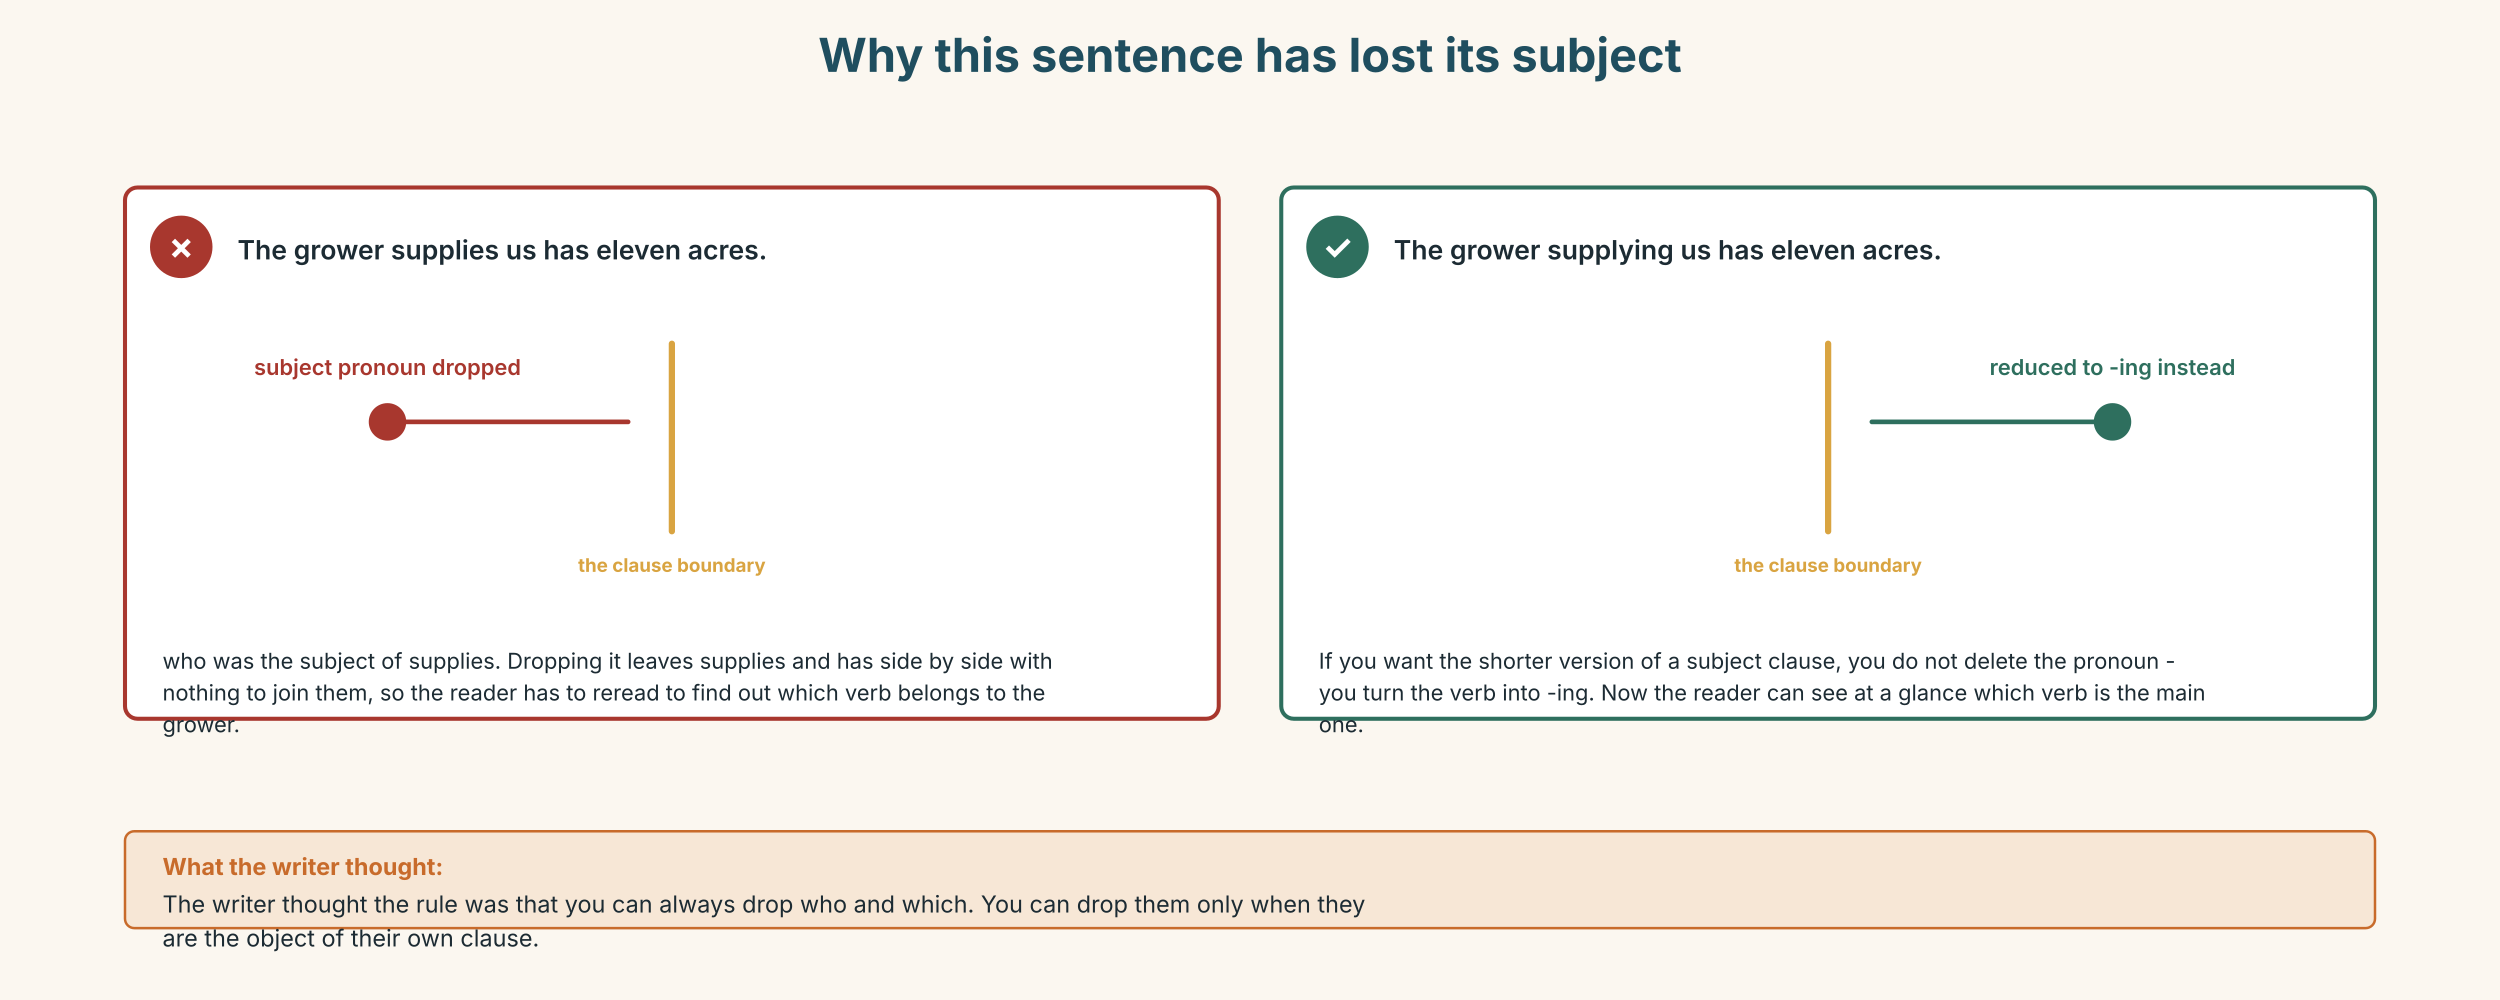
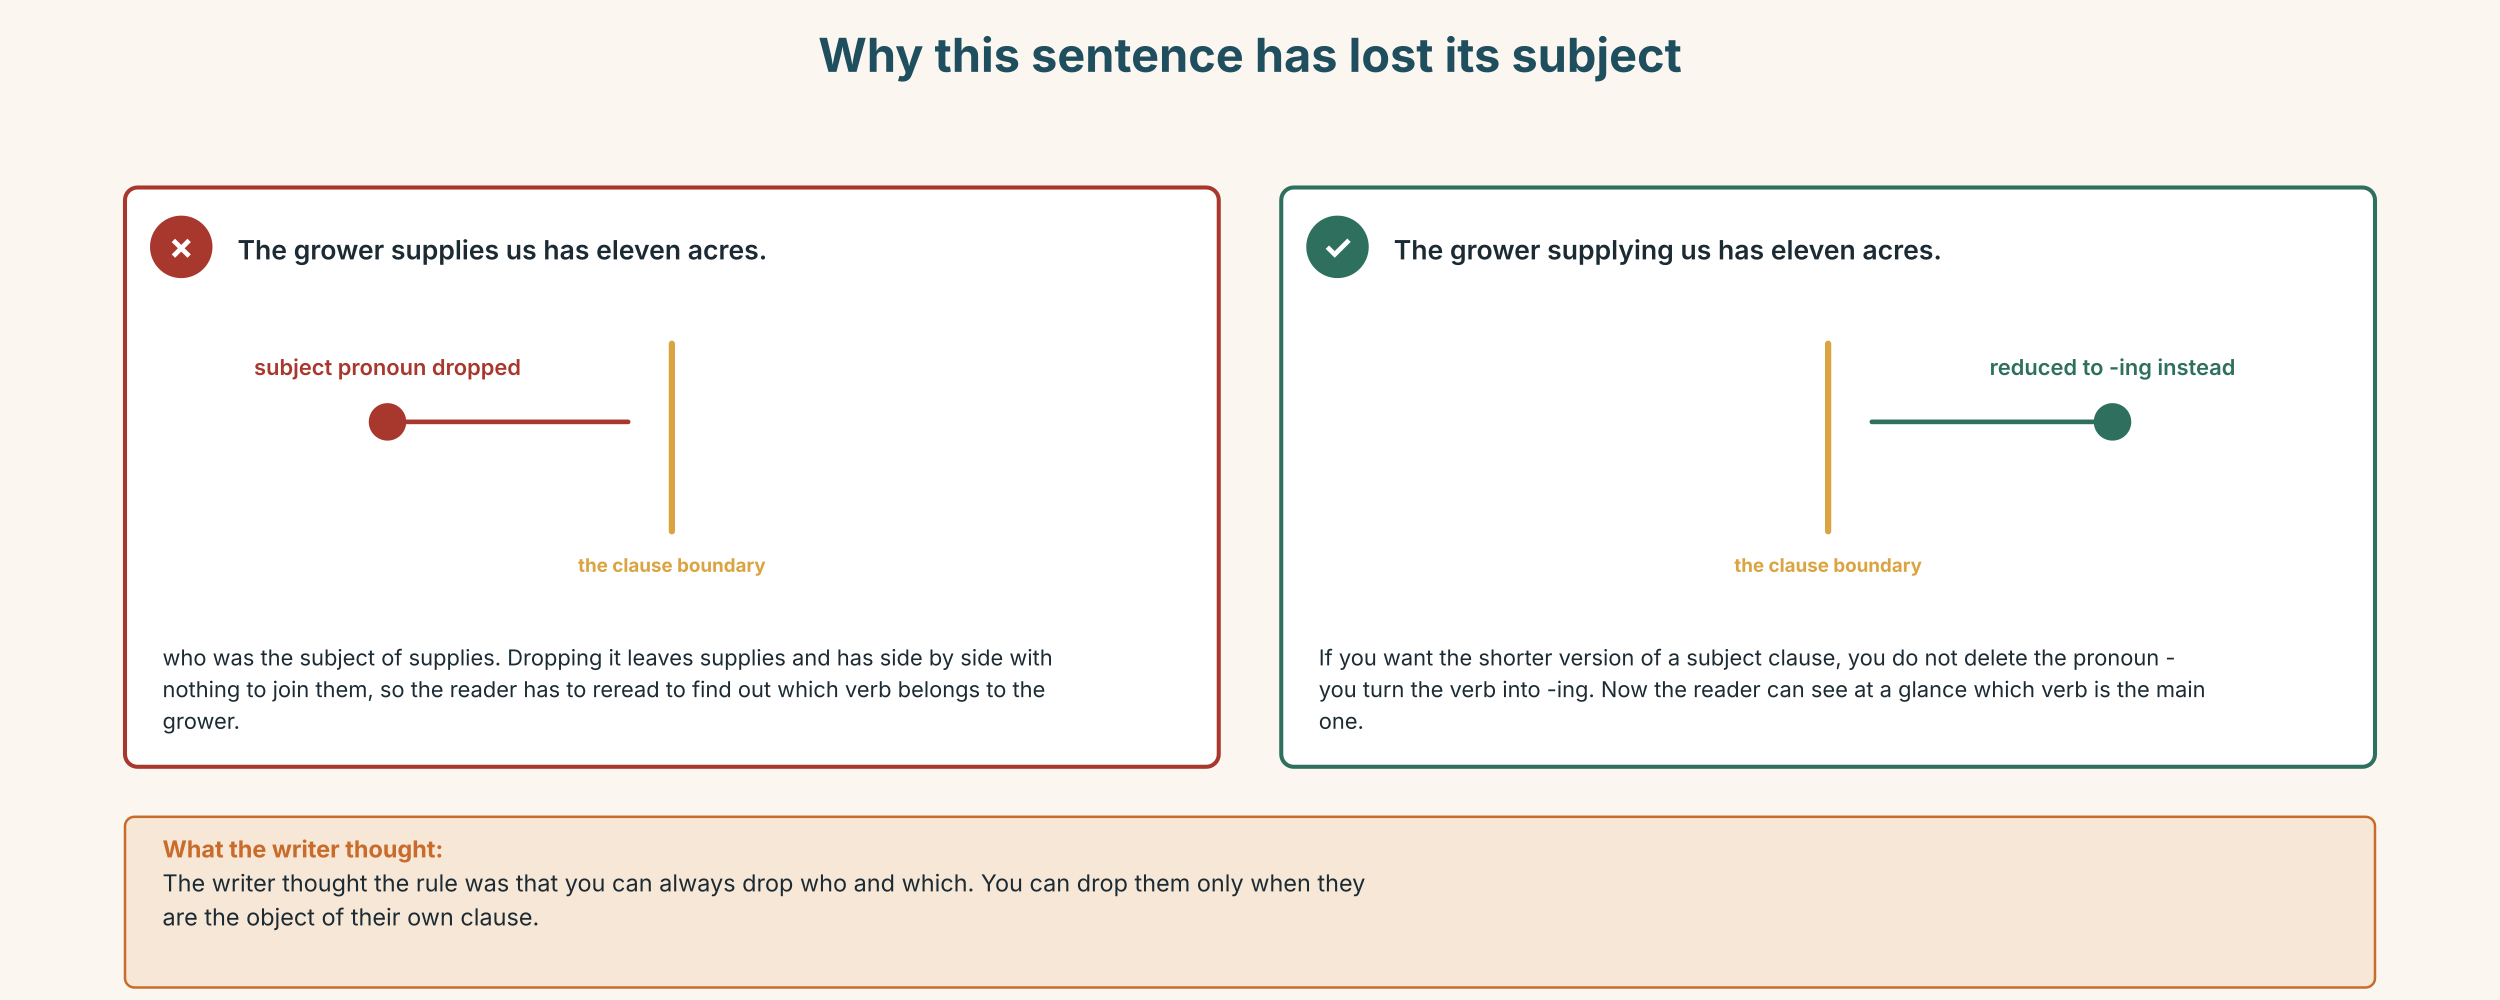
<svg xmlns="http://www.w3.org/2000/svg" width="1600" height="640" viewBox="0 0 1600 640">
  <g id="00_ground">
    <rect x="0" y="0" width="1600" height="640" rx="0" fill="#FBF7F0" />
  </g>
  <g id="10_context">
-     <rect x="80.0" y="120" width="700.0" height="340" rx="8" fill="#FFFFFF" stroke="#A8372E" stroke-width="2.6" />
+     <rect x="80.0" y="120" width="700.0" height="370.75" rx="8" fill="#FFFFFF" stroke="#A8372E" stroke-width="2.6" />
    <circle cx="116.0" cy="158" r="20" fill="#A8372E" />
    <text x="116.0" y="166" font-family="Inter, DejaVu Sans, sans-serif" font-size="22" fill="#FFFFFF" text-anchor="middle" font-weight="700" font-style="normal">✗</text>
-     <rect x="820.0" y="120" width="700.0" height="340" rx="8" fill="#FFFFFF" stroke="#2E6F5E" stroke-width="2.6" />
+     <rect x="820.0" y="120" width="700.0" height="370.75" rx="8" fill="#FFFFFF" stroke="#2E6F5E" stroke-width="2.6" />
    <circle cx="856.0" cy="158" r="20" fill="#2E6F5E" />
    <text x="856.0" y="166" font-family="Inter, DejaVu Sans, sans-serif" font-size="22" fill="#FFFFFF" text-anchor="middle" font-weight="700" font-style="normal">✓</text>
  </g>
  <g id="20_subject">
    <text x="152.0" y="166" font-family="Inter, DejaVu Sans, sans-serif" font-size="17" fill="#1C2B33" text-anchor="start" font-weight="600" font-style="normal">The grower supplies us has eleven acres.</text>
    <line x1="430.0" y1="220" x2="430.0" y2="340" stroke="#D9A441" stroke-width="4" stroke-linecap="round" />
    <text x="430.0" y="366" font-family="Inter, DejaVu Sans, sans-serif" font-size="12" fill="#D9A441" text-anchor="middle" font-weight="700" font-style="normal">the clause boundary</text>
    <circle cx="248.0" cy="270" r="12" fill="#A8372E" />
    <path d="M 248.0 270 L 402.0 270" fill="none" stroke="#A8372E" stroke-width="3" stroke-linecap="round" stroke-linejoin="round" />
    <text x="248.0" y="240" font-family="Inter, DejaVu Sans, sans-serif" font-size="14" fill="#A8372E" text-anchor="middle" font-weight="600" font-style="normal">subject pronoun dropped</text>
-     <text x="104.0" y="428.0" font-family="Inter, DejaVu Sans, sans-serif" font-size="14" fill="#1C2B33" text-anchor="start" font-weight="400" font-style="normal">who was the subject of supplies. Dropping it leaves supplies and has side by side with</text>
-     <text x="104.0" y="448.3" font-family="Inter, DejaVu Sans, sans-serif" font-size="14" fill="#1C2B33" text-anchor="start" font-weight="400" font-style="normal">nothing to join them, so the reader has to reread to find out which verb belongs to the</text>
-     <text x="104.0" y="468.6" font-family="Inter, DejaVu Sans, sans-serif" font-size="14" fill="#1C2B33" text-anchor="start" font-weight="400" font-style="normal">grower.</text>
+     <text x="104.0" y="425.85" font-family="Inter, DejaVu Sans, sans-serif" font-size="14" fill="#1C2B33" text-anchor="start" font-weight="400" font-style="normal">who was the subject of supplies. Dropping it leaves supplies and has side by side with</text>
+     <text x="104.0" y="446.15" font-family="Inter, DejaVu Sans, sans-serif" font-size="14" fill="#1C2B33" text-anchor="start" font-weight="400" font-style="normal">nothing to join them, so the reader has to reread to find out which verb belongs to the</text>
+     <text x="104.0" y="466.45" font-family="Inter, DejaVu Sans, sans-serif" font-size="14" fill="#1C2B33" text-anchor="start" font-weight="400" font-style="normal">grower.</text>
    <text x="892.0" y="166" font-family="Inter, DejaVu Sans, sans-serif" font-size="17" fill="#1C2B33" text-anchor="start" font-weight="600" font-style="normal">The grower supplying us has eleven acres.</text>
    <line x1="1170.0" y1="220" x2="1170.0" y2="340" stroke="#D9A441" stroke-width="4" stroke-linecap="round" />
    <text x="1170.0" y="366" font-family="Inter, DejaVu Sans, sans-serif" font-size="12" fill="#D9A441" text-anchor="middle" font-weight="700" font-style="normal">the clause boundary</text>
    <circle cx="1352.0" cy="270" r="12" fill="#2E6F5E" />
    <path d="M 1352.0 270 L 1198.0 270" fill="none" stroke="#2E6F5E" stroke-width="3" stroke-linecap="round" stroke-linejoin="round" />
    <text x="1352.0" y="240" font-family="Inter, DejaVu Sans, sans-serif" font-size="14" fill="#2E6F5E" text-anchor="middle" font-weight="600" font-style="normal">reduced to -ing instead</text>
-     <text x="844.0" y="428.0" font-family="Inter, DejaVu Sans, sans-serif" font-size="14" fill="#1C2B33" text-anchor="start" font-weight="400" font-style="normal">If you want the shorter version of a subject clause, you do not delete the pronoun -</text>
-     <text x="844.0" y="448.3" font-family="Inter, DejaVu Sans, sans-serif" font-size="14" fill="#1C2B33" text-anchor="start" font-weight="400" font-style="normal">you turn the verb into -ing. Now the reader can see at a glance which verb is the main</text>
-     <text x="844.0" y="468.6" font-family="Inter, DejaVu Sans, sans-serif" font-size="14" fill="#1C2B33" text-anchor="start" font-weight="400" font-style="normal">one.</text>
+     <text x="844.0" y="425.85" font-family="Inter, DejaVu Sans, sans-serif" font-size="14" fill="#1C2B33" text-anchor="start" font-weight="400" font-style="normal">If you want the shorter version of a subject clause, you do not delete the pronoun -</text>
+     <text x="844.0" y="446.15" font-family="Inter, DejaVu Sans, sans-serif" font-size="14" fill="#1C2B33" text-anchor="start" font-weight="400" font-style="normal">you turn the verb into -ing. Now the reader can see at a glance which verb is the main</text>
+     <text x="844.0" y="466.45" font-family="Inter, DejaVu Sans, sans-serif" font-size="14" fill="#1C2B33" text-anchor="start" font-weight="400" font-style="normal">one.</text>
  </g>
  <g id="40_callouts">
    <text x="800.0" y="46" font-family="Inter, DejaVu Sans, sans-serif" font-size="30" fill="#1F4E5F" text-anchor="middle" font-weight="700" font-style="normal">Why this sentence has lost its subject</text>
-     <rect x="80" y="532" width="1440" height="62" rx="6" fill="#F7E7D6" stroke="#C86B2B" stroke-width="1.6" />
-     <text x="104" y="560" font-family="Inter, DejaVu Sans, sans-serif" font-size="15" fill="#C86B2B" text-anchor="start" font-weight="700" font-style="normal">What the writer thought:</text>
-     <text x="104" y="584.0" font-family="Inter, DejaVu Sans, sans-serif" font-size="15" fill="#1C2B33" text-anchor="start" font-weight="400" font-style="normal">The writer thought the rule was that you can always drop who and which. You can drop them only when they</text>
-     <text x="104" y="605.75" font-family="Inter, DejaVu Sans, sans-serif" font-size="15" fill="#1C2B33" text-anchor="start" font-weight="400" font-style="normal">are the object of their own clause.</text>
+     <rect x="80" y="522.75" width="1440" height="109.25" rx="6" fill="#F7E7D6" stroke="#C86B2B" stroke-width="1.6" />
+     <text x="104" y="548.75" font-family="Inter, DejaVu Sans, sans-serif" font-size="15" fill="#C86B2B" text-anchor="start" font-weight="700" font-style="normal">What the writer thought:</text>
+     <text x="104" y="570.5" font-family="Inter, DejaVu Sans, sans-serif" font-size="15" fill="#1C2B33" text-anchor="start" font-weight="400" font-style="normal">The writer thought the rule was that you can always drop who and which. You can drop them only when they</text>
+     <text x="104" y="592.25" font-family="Inter, DejaVu Sans, sans-serif" font-size="15" fill="#1C2B33" text-anchor="start" font-weight="400" font-style="normal">are the object of their own clause.</text>
  </g>
</svg>
